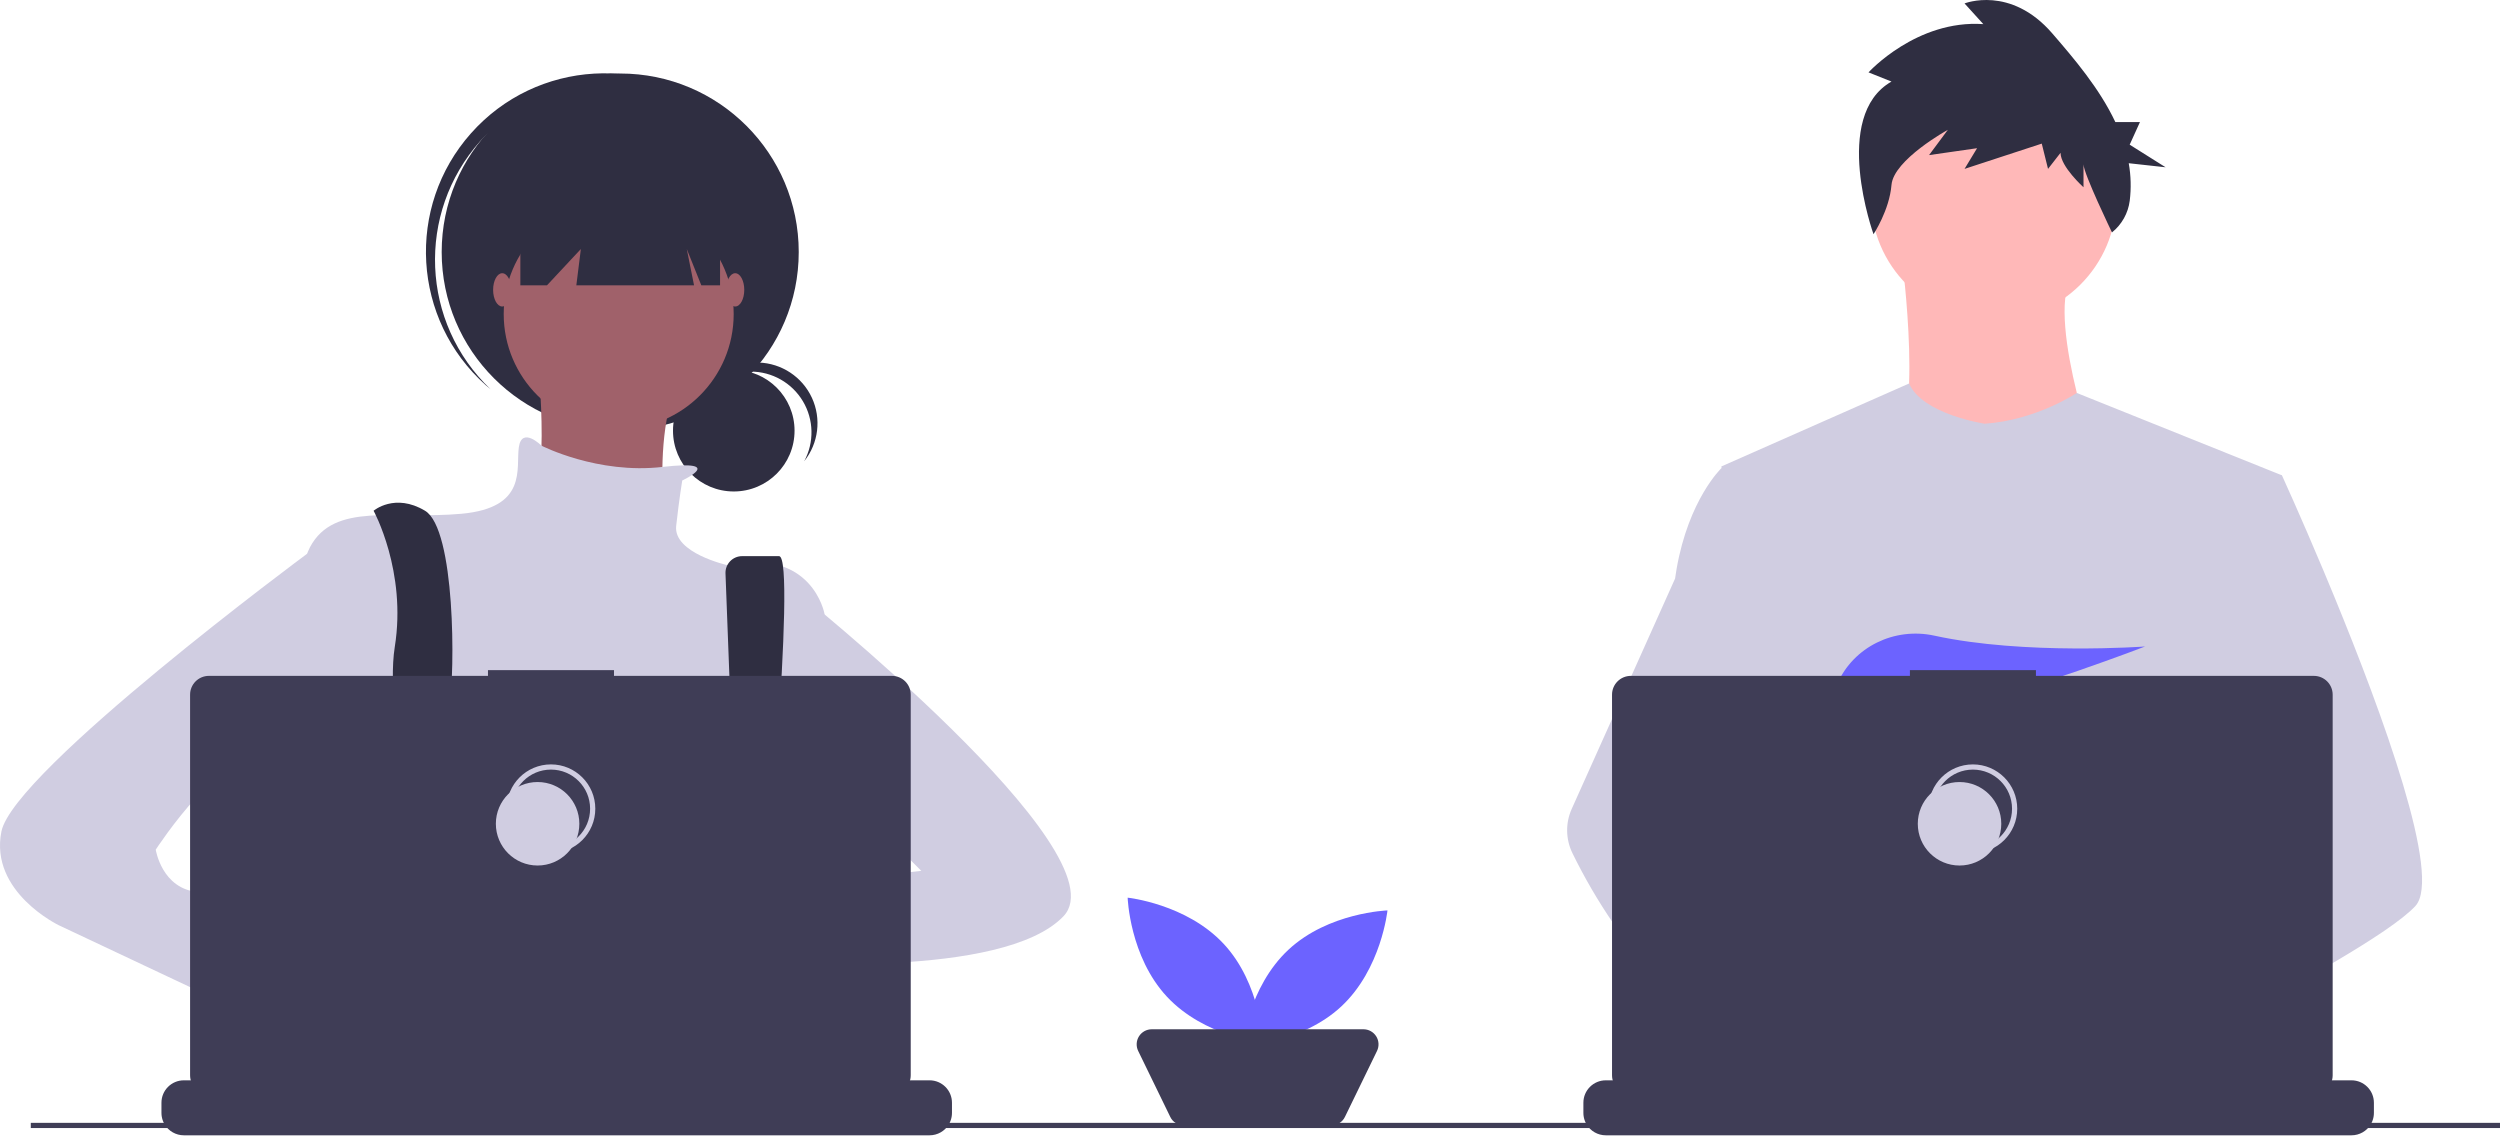
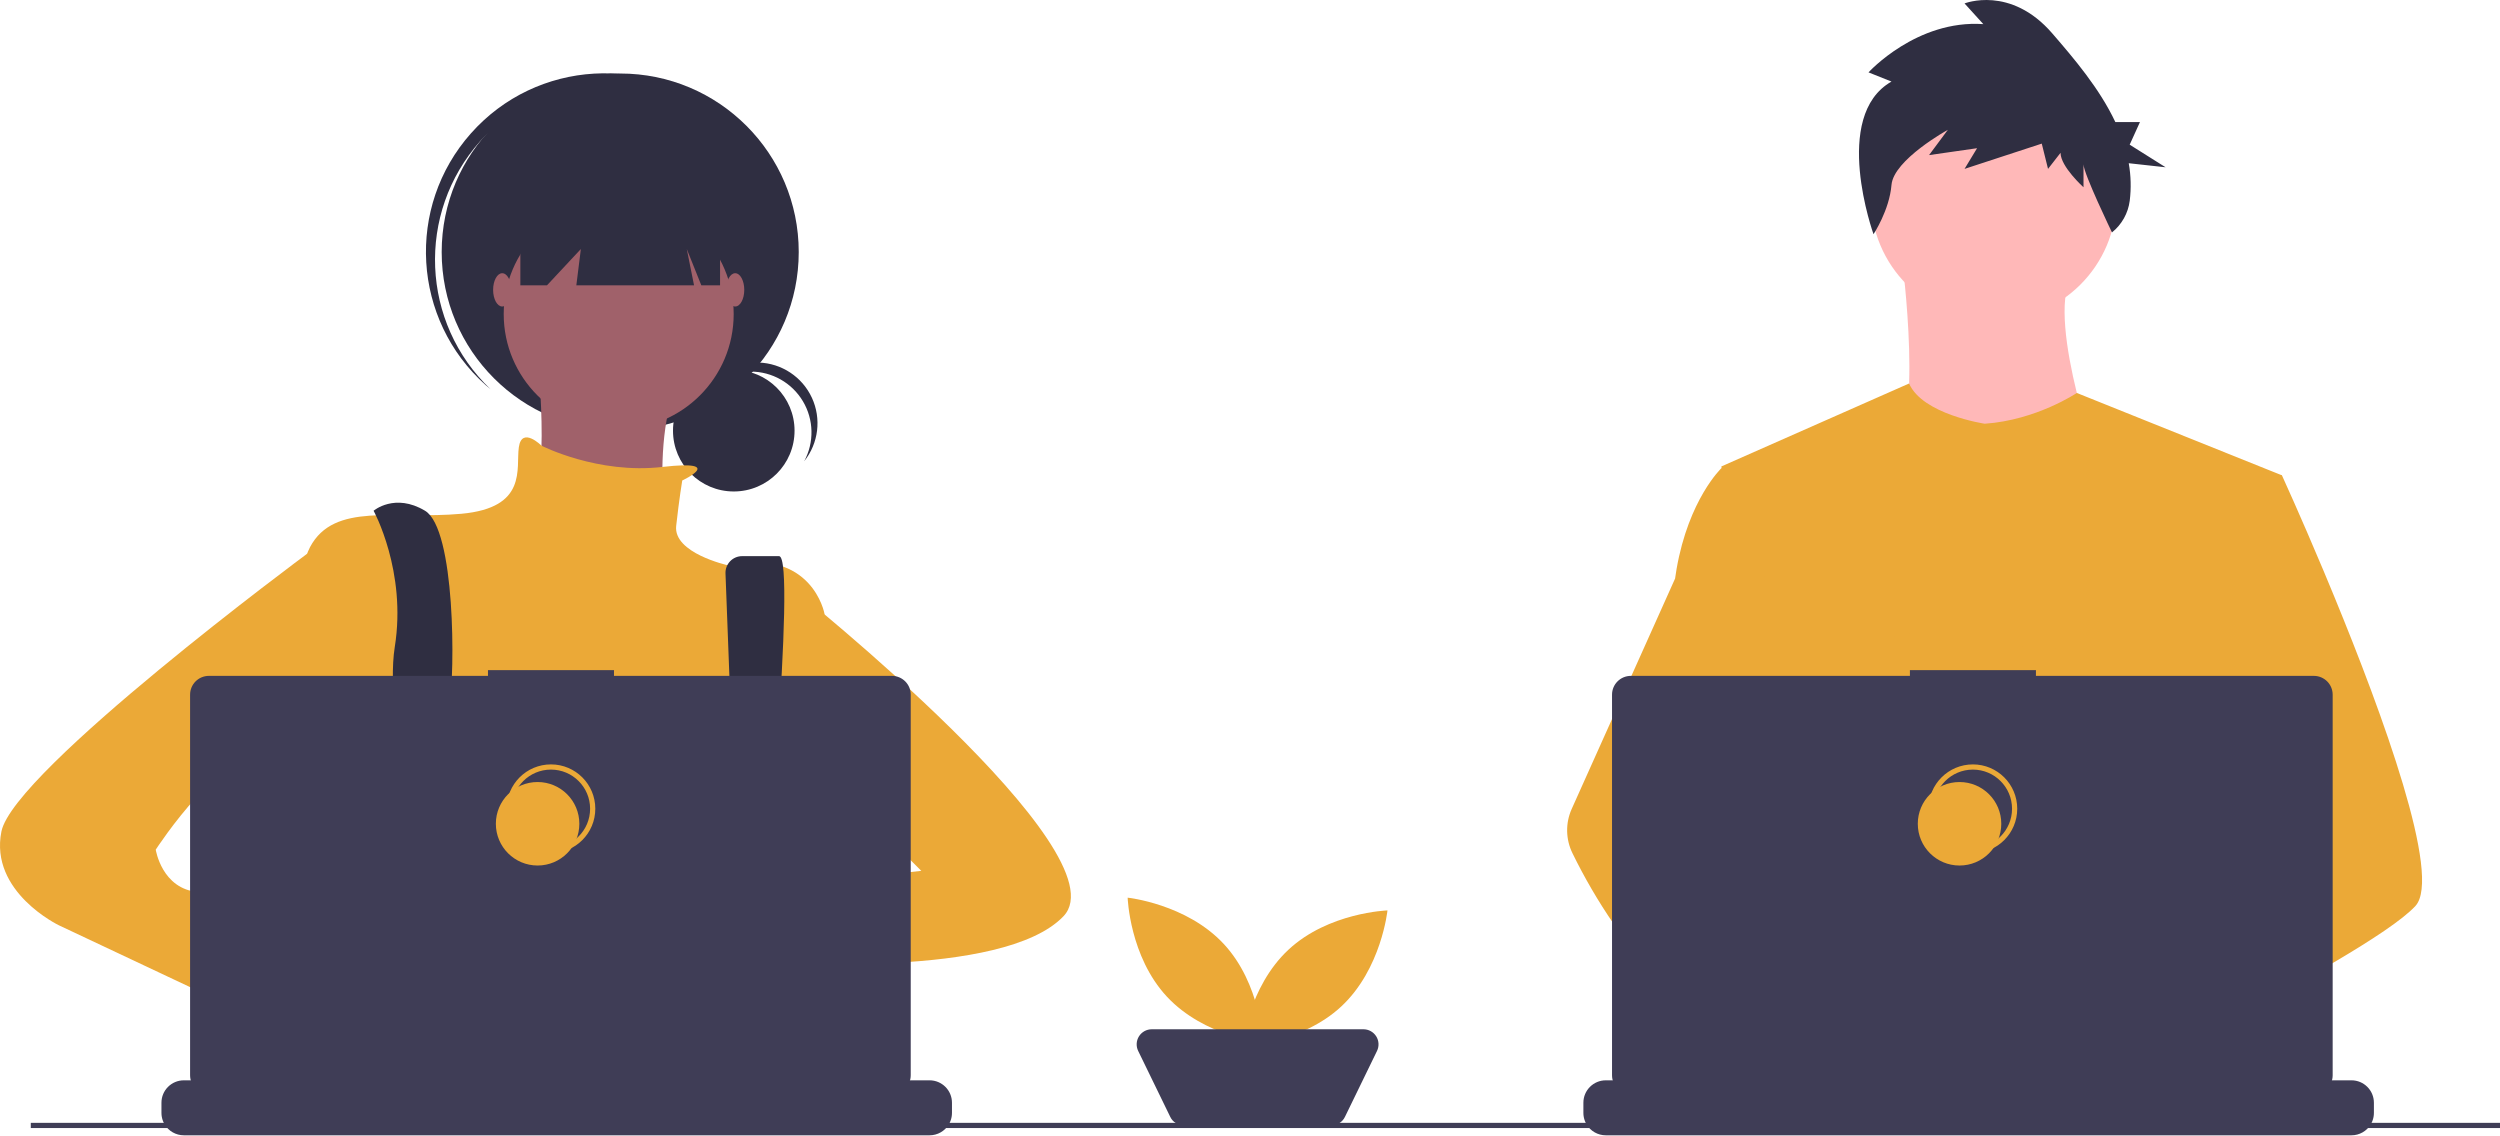
<svg xmlns="http://www.w3.org/2000/svg" id="af24c1d2-8586-4e6b-81b3-4cf1a6f0777f" data-name="Layer 1" width="961.845" height="436.795" viewBox="0 0 961.845 436.795">
-   <path d="M586.947,565.136c14.376,15.426,15.119,38.1,15.119,38.1s-22.565-2.338-36.941-17.764-15.119-38.1-15.119-38.1S572.571,549.71,586.947,565.136Z" transform="translate(-116.1547 -202)" fill="#6c63ff" />
-   <path d="M632.204,589.215c-15.426,14.376-38.1,15.119-38.1,15.119s2.338-22.565,17.764-36.941,38.1-15.119,38.1-15.119S647.63,574.839,632.204,589.215Z" transform="translate(-116.1547 -202)" fill="#6c63ff" />
+   <path d="M586.947,565.136c14.376,15.426,15.119,38.1,15.119,38.1s-22.565-2.338-36.941-17.764-15.119-38.1-15.119-38.1S572.571,549.71,586.947,565.136Z" transform="translate(-116.1547 -202)" fill="#eba937" />
+   <path d="M632.204,589.215c-15.426,14.376-38.1,15.119-38.1,15.119s2.338-22.565,17.764-36.941,38.1-15.119,38.1-15.119S647.63,574.839,632.204,589.215Z" transform="translate(-116.1547 -202)" fill="#eba937" />
  <path d="M628.37,635H571.63a5.803,5.803,0,0,1-5.219-3.265l-12.353-25.393A5.803,5.803,0,0,1,559.277,598h81.446a5.803,5.803,0,0,1,5.219,8.342l-12.353,25.393A5.803,5.803,0,0,1,628.37,635Z" transform="translate(-116.1547 -202)" fill="#3f3d56" />
  <circle cx="767.027" cy="76.07" r="47.244" fill="#ffb8b8" />
  <path d="M847.92,301.692s8.901,67.1-4.793,74.631,81.478,8.216,81.478,8.216-21.225-58.199-11.64-76Z" transform="translate(-116.1547 -202)" fill="#ffb8b8" />
-   <path d="M994.101,384.878l-7.915,36.042-16.736,76.253-.501,4.176L963.173,549.693l-3.842,32.116-2.576,21.574c-15.663,8.05-27.015,13.607-27.015,13.607s-.977-4.895-2.551-11.159c-10.992,3.296-31.332,8.763-48.569,9.855,6.277,6.996,9.161,13.569,5.249,18.419-11.808,14.622-60.558-16.01-77.608-27.433a46.154,46.154,0,0,0-.45,8.262l-13.048-10.035,1.291-23.09,2.178-39.068,2.737-48.994a51.438,51.438,0,0,1-2.165-6.444c-3.996-14.211-8.847-42.588-12.566-66.385-2.994-19.152-5.242-35.335-5.718-38.778-.064-.45-.096-.681-.096-.681l72.231-31.917c5.133,11.905,29.103,15.483,29.103,15.483,19.858-1.368,35.425-11.84,35.425-11.84Z" transform="translate(-116.1547 -202)" fill="#d0cde1" />
+   <path d="M994.101,384.878l-7.915,36.042-16.736,76.253-.501,4.176L963.173,549.693l-3.842,32.116-2.576,21.574c-15.663,8.05-27.015,13.607-27.015,13.607s-.977-4.895-2.551-11.159c-10.992,3.296-31.332,8.763-48.569,9.855,6.277,6.996,9.161,13.569,5.249,18.419-11.808,14.622-60.558-16.01-77.608-27.433a46.154,46.154,0,0,0-.45,8.262l-13.048-10.035,1.291-23.09,2.178-39.068,2.737-48.994a51.438,51.438,0,0,1-2.165-6.444c-3.996-14.211-8.847-42.588-12.566-66.385-2.994-19.152-5.242-35.335-5.718-38.778-.064-.45-.096-.681-.096-.681l72.231-31.917c5.133,11.905,29.103,15.483,29.103,15.483,19.858-1.368,35.425-11.84,35.425-11.84Z" transform="translate(-116.1547 -202)" fill="#eba937" />
  <path d="M935.22,603.3s-3.058,1.047-8.031,2.531c-10.992,3.296-31.332,8.763-48.569,9.855-14.841.951-27.381-1.336-29.675-11.018-.983-4.163.411-7.587,3.45-10.401,9.071-8.41,32.765-11.423,51.557-12.457,5.307-.289,10.215-.424,14.301-.475,6.938-.09,11.487.051,11.487.051l.109.424Z" transform="translate(-116.1547 -202)" fill="#ffb8b8" />
  <path d="M843.88,233.382l-8.833-3.536s18.47-20.334,44.167-18.566l-7.228-7.957s17.667-7.073,33.727,11.493c8.443,9.76,18.211,21.232,24.301,34.155H939.474l-3.948,8.694,13.819,8.694L935.161,264.796a48.581,48.581,0,0,1,.385,14.42,18.657,18.657,0,0,1-6.832,12.205h0s-10.955-22.676-10.955-26.212v8.841s-8.833-7.957-8.833-13.261l-4.818,6.189-2.409-9.725-29.712,9.725,4.818-7.957-18.47,2.652,7.228-9.725s-20.879,11.493-21.682,21.218c-.803,9.725-6.914,18.94-6.914,18.94S820.592,246.643,843.88,233.382Z" transform="translate(-116.1547 -202)" fill="#2f2e41" />
-   <path d="M1045.452,550.573c-4.812,5.217-16.736,13.074-31.191,21.58-5.377,3.161-11.102,6.418-16.942,9.656-13.935,7.729-28.525,15.387-40.565,21.574-15.663,8.05-27.015,13.607-27.015,13.607s-.977-4.895-2.551-11.159c-2.107-8.384-5.281-19.222-8.59-24.021-.116-.167-.231-.321-.347-.475-.964-1.266-1.934-2.004-2.891-2.004L963.173,549.693l20.661-12.811-14.886-35.534L950.279,456.775l11.269-35.855,11.326-36.042h21.227s7.028,15.342,16.016,36.736c1.343,3.199,2.73,6.534,4.144,9.977C1032.751,476.563,1055.802,539.363,1045.452,550.573Z" transform="translate(-116.1547 -202)" fill="#d0cde1" />
+   <path d="M1045.452,550.573c-4.812,5.217-16.736,13.074-31.191,21.58-5.377,3.161-11.102,6.418-16.942,9.656-13.935,7.729-28.525,15.387-40.565,21.574-15.663,8.05-27.015,13.607-27.015,13.607s-.977-4.895-2.551-11.159c-2.107-8.384-5.281-19.222-8.59-24.021-.116-.167-.231-.321-.347-.475-.964-1.266-1.934-2.004-2.891-2.004L963.173,549.693l20.661-12.811-14.886-35.534L950.279,456.775l11.269-35.855,11.326-36.042h21.227s7.028,15.342,16.016,36.736c1.343,3.199,2.73,6.534,4.144,9.977C1032.751,476.563,1055.802,539.363,1045.452,550.573Z" transform="translate(-116.1547 -202)" fill="#eba937" />
  <path d="M883.869,634.105c-11.808,14.622-60.558-16.01-77.608-27.433-3.713-2.486-5.923-4.06-5.923-4.06l15.599-20.803,4.94-6.585s4.42,2.345,10.954,6.161c.238.141.475.283.72.424,5.634,3.309,12.708,7.632,19.845,12.457,9.849,6.662,19.807,14.262,26.225,21.419C884.897,622.682,887.781,629.255,883.869,634.105Z" transform="translate(-116.1547 -202)" fill="#ffb8b8" />
-   <path d="M831.83,581.386a30.698,30.698,0,0,0-5.204.424c-14.77,2.538-19.126,15.907-20.366,24.863a46.154,46.154,0,0,0-.45,8.262l-13.048-10.035-4.754-3.656c-11.442-3.99-21.638-11.076-30.478-19.434A153.213,153.213,0,0,1,737.004,557.467a214.676,214.676,0,0,1-15.881-27.24,20.034,20.034,0,0,1-.276-16.993l16.158-36.01,23.617-52.63q.26-1.879.572-3.675c4.684-26.855,17.231-38.778,17.231-38.778h9.585l6.412,38.778,7.966,48.178-5.583,18.207-12.9,42.049L796.231,542.742Z" transform="translate(-116.1547 -202)" fill="#d0cde1" />
-   <path d="M842.679,469.136l8.194,9.56c3.044-.58,6.224-1.263,9.498-2.029l-2.354-7.532,5.755,6.714c34.691-8.532,77.69-25.121,77.69-25.121s-46.422,3.404-81.083-4.169c-15.336-3.35-31.114,4.252-37.408,18.633-3.658,8.359-3.083,15.601,9.89,15.601a85.688,85.688,0,0,0,13.076-1.23Z" transform="translate(-116.1547 -202)" fill="#6c63ff" />
+   <path d="M831.83,581.386a30.698,30.698,0,0,0-5.204.424c-14.77,2.538-19.126,15.907-20.366,24.863a46.154,46.154,0,0,0-.45,8.262l-13.048-10.035-4.754-3.656c-11.442-3.99-21.638-11.076-30.478-19.434A153.213,153.213,0,0,1,737.004,557.467a214.676,214.676,0,0,1-15.881-27.24,20.034,20.034,0,0,1-.276-16.993l16.158-36.01,23.617-52.63q.26-1.879.572-3.675c4.684-26.855,17.231-38.778,17.231-38.778h9.585l6.412,38.778,7.966,48.178-5.583,18.207-12.9,42.049L796.231,542.742Z" transform="translate(-116.1547 -202)" fill="#eba937" />
+   <path d="M842.679,469.136l8.194,9.56c3.044-.58,6.224-1.263,9.498-2.029l-2.354-7.532,5.755,6.714c34.691-8.532,77.69-25.121,77.69-25.121s-46.422,3.404-81.083-4.169c-15.336-3.35-31.114,4.252-37.408,18.633-3.658,8.359-3.083,15.601,9.89,15.601a85.688,85.688,0,0,0,13.076-1.23Z" transform="translate(-116.1547 -202)" fill="#eba937" />
  <path d="M1029.487,626.267v3.9a8.571,8.571,0,0,1-.585,3.129,8.796,8.796,0,0,1-.623,1.285,8.633,8.633,0,0,1-7.42,4.215H733.971a8.633,8.633,0,0,1-7.42-4.215,8.792,8.792,0,0,1-.623-1.285,8.571,8.571,0,0,1-.585-3.129v-3.9a8.626,8.626,0,0,1,8.628-8.628h16.537v-1.818a.359.359,0,0,1,.36-.36H759.496a.359.359,0,0,1,.36.36v1.818h5.39v-1.818a.359.359,0,0,1,.36-.36h8.628a.359.359,0,0,1,.36.36v1.818h5.397v-1.818a.359.359,0,0,1,.36-.36h8.628a.359.359,0,0,1,.36.36v1.818h5.39v-1.818a.359.359,0,0,1,.36-.36h8.628a.359.359,0,0,1,.36.36v1.818h5.39v-1.818a.359.359,0,0,1,.36-.36H818.454a.359.359,0,0,1,.36.36v1.818h5.397v-1.818a.359.359,0,0,1,.36-.36h8.628a.359.359,0,0,1,.36.36v1.818h5.39v-1.818a.359.359,0,0,1,.36-.36h67.586a.359.359,0,0,1,.36.36v1.818h5.397v-1.818a.359.359,0,0,1,.36-.36h8.628a.363.363,0,0,1,.36.36v1.818h5.39v-1.818a.359.359,0,0,1,.36-.36h8.628a.359.359,0,0,1,.36.36v1.818h5.39v-1.818a.359.359,0,0,1,.36-.36h8.628a.359.359,0,0,1,.36.36v1.818h5.397v-1.818a.359.359,0,0,1,.36-.36h8.628a.358.358,0,0,1,.353.36v1.818h5.397v-1.818a.359.359,0,0,1,.36-.36h8.628a.359.359,0,0,1,.36.36v1.818h5.39v-1.818a.359.359,0,0,1,.36-.36h8.628a.359.359,0,0,1,.36.36v1.818h25.165A8.626,8.626,0,0,1,1029.487,626.267Z" transform="translate(-116.1547 -202)" fill="#3f3d56" />
  <path d="M1006.387,462.037H899.455v-2.204h-48.487v2.204H743.596a7.233,7.233,0,0,0-7.233,7.233V615.693a7.233,7.233,0,0,0,7.233,7.233h262.791a7.233,7.233,0,0,0,7.233-7.233V469.27A7.233,7.233,0,0,0,1006.387,462.037Z" transform="translate(-116.1547 -202)" fill="#3f3d56" />
-   <circle cx="759.047" cy="311.157" r="16.061" fill="none" stroke="#d0cde1" stroke-miterlimit="10" stroke-width="2" />
-   <circle cx="753.908" cy="316.939" r="16.061" fill="#d0cde1" />
+   <circle cx="759.047" cy="311.157" r="16.061" fill="none" stroke="#eba937" stroke-miterlimit="10" stroke-width="2" />
+   <circle cx="753.908" cy="316.939" r="16.061" fill="#eba937" />
  <circle cx="282.311" cy="165.705" r="23.383" fill="#2f2e41" />
  <path d="M404.98,344.966a23.386,23.386,0,0,1,20.584,34.48,23.377,23.377,0,1,0-38.839-25.687A23.325,23.325,0,0,1,404.98,344.966Z" transform="translate(-116.1547 -202)" fill="#2f2e41" />
  <circle cx="238.618" cy="96.969" r="68.686" fill="#2f2e41" />
  <path d="M300.865,256.353a68.674,68.674,0,0,1,95.191-7.202c-.562-.534-1.117-1.072-1.701-1.591a68.686,68.686,0,0,0-91.271,102.669c.584.519,1.183,1.008,1.779,1.503A68.674,68.674,0,0,1,300.865,256.353Z" transform="translate(-116.1547 -202)" fill="#2f2e41" />
  <circle cx="238.036" cy="120.835" r="44.239" fill="#a0616a" />
  <path d="M322.757,336.805s5.821,53.552-3.493,59.373,53.552,13.97,53.552,13.97-9.313-58.209,13.97-73.343Z" transform="translate(-116.1547 -202)" fill="#a0616a" />
-   <path d="M378.638,386.864s17.335-8.095-7.631-5.212-46.506-8.176-46.506-8.176-7.564-7.567-8.729.582,3.493,23.283-22.119,25.612-48.895-4.657-58.209,12.806-4.657,93.134-4.657,93.134,17.463,62.865,31.433,72.179,136.208-3.493,136.208-3.493l34.925-62.865v-73.343s-4.657-25.612-37.254-18.627c0,0-20.955-4.657-19.791-15.134S378.638,386.864,378.638,386.864Z" transform="translate(-116.1547 -202)" fill="#d0cde1" />
+   <path d="M378.638,386.864s17.335-8.095-7.631-5.212-46.506-8.176-46.506-8.176-7.564-7.567-8.729.582,3.493,23.283-22.119,25.612-48.895-4.657-58.209,12.806-4.657,93.134-4.657,93.134,17.463,62.865,31.433,72.179,136.208-3.493,136.208-3.493l34.925-62.865v-73.343s-4.657-25.612-37.254-18.627c0,0-20.955-4.657-19.791-15.134S378.638,386.864,378.638,386.864Z" transform="translate(-116.1547 -202)" fill="#eba937" />
  <path d="M266.84,622.278c.72-3.135,1.201-4.908,1.201-4.908l-.373-2.551-3.835-26.045-1.613-10.986c13.967-5.821,17.462-32.598,17.462-32.598l.527-.315,2.384-1.426v-.006L291.151,538.309l.173-.103,3.456,2.3,7.022,4.683a82.572,82.572,0,0,0,65.023,14.899,71.581,71.581,0,0,0,15.303-4.42l16.935-5.647.527-.173.52.077,9.932,1.503.18.032.822.122-2.3,15.901-3.334,23.109c8.808,4.664,16.64,13.427,23.488,24.227q2.274,3.585,4.407,7.459c1.85,3.341,3.617,6.816,5.3,10.376.206.424.405.854.604,1.285.649,1.394,1.291,2.801,1.915,4.214H263.757c.231-1.42.463-2.775.687-4.08a.995.995,0,0,0,.026-.135c.084-.437.161-.861.231-1.285C265.485,628.413,266.243,624.873,266.84,622.278Z" transform="translate(-116.1547 -202)" fill="#2f2e41" />
  <path d="M259.892,398.506S272.698,421.79,268.041,450.894s13.97,101.283,13.97,101.283l13.97-3.493s-9.313-60.537-6.985-74.507,2.328-68.686-9.313-75.671S259.892,398.506,259.892,398.506Z" transform="translate(-116.1547 -202)" fill="#2f2e41" />
  <path d="M395.282,422.702l4.893,128.893,9.313,5.821s13.388-141.447,6.403-141.447H401.679A6.406,6.406,0,0,0,395.282,422.702Z" transform="translate(-116.1547 -202)" fill="#2f2e41" />
-   <circle cx="172.26" cy="341.446" r="5.821" fill="#6c63ff" />
-   <circle cx="288.677" cy="347.267" r="5.821" fill="#6c63ff" />
+   <circle cx="172.26" cy="341.446" r="5.821" fill="#eba937" />
+   <circle cx="288.677" cy="347.267" r="5.821" fill="#eba937" />
  <polygon points="200.2 65.536 200.2 109.775 210.445 109.775 223.483 95.805 221.737 109.775 267.024 109.775 264.23 95.805 269.818 109.775 277.035 109.775 277.035 65.536 200.2 65.536" fill="#2f2e41" />
  <ellipse cx="193.215" cy="111.521" rx="3.493" ry="6.403" fill="#a0616a" />
  <ellipse cx="282.856" cy="111.521" rx="3.493" ry="6.403" fill="#a0616a" />
  <path d="M422.877,548.685s-52.97-9.895-56.462,7.567,58.791,9.895,58.791,9.895Z" transform="translate(-116.1547 -202)" fill="#a0616a" />
-   <path d="M421.712,428.775S548.607,530.058,525.324,554.506s-111.761,17.463-111.761,17.463l5.821-29.104,51.224-5.821-25.612-25.612-23.284,2.328Z" transform="translate(-116.1547 -202)" fill="#d0cde1" />
+   <path d="M421.712,428.775S548.607,530.058,525.324,554.506s-111.761,17.463-111.761,17.463l5.821-29.104,51.224-5.821-25.612-25.612-23.284,2.328Z" transform="translate(-116.1547 -202)" fill="#eba937" />
  <path d="M234.28,597.58l16.298,12.806s11.642,36.089,29.104,25.612-16.298-47.731-16.298-47.731l-19.791-6.985Z" transform="translate(-116.1547 -202)" fill="#a0616a" />
-   <path d="M250.579,410.148l-16.255,4.892S121.355,498.625,116.699,521.909s22.119,36.089,22.119,36.089l101.283,47.731,10.478-27.94-47.731-24.448s3.493-6.985-10.478-8.149-16.298-16.298-16.298-16.298,27.94-43.074,43.074-33.761,19.791,16.298,19.791,16.298Z" transform="translate(-116.1547 -202)" fill="#d0cde1" />
+   <path d="M250.579,410.148l-16.255,4.892S121.355,498.625,116.699,521.909s22.119,36.089,22.119,36.089l101.283,47.731,10.478-27.94-47.731-24.448s3.493-6.985-10.478-8.149-16.298-16.298-16.298-16.298,27.94-43.074,43.074-33.761,19.791,16.298,19.791,16.298Z" transform="translate(-116.1547 -202)" fill="#eba937" />
  <path d="M482.416,626.267v3.9a8.57,8.57,0,0,1-.585,3.129,8.79,8.79,0,0,1-.623,1.285,8.633,8.633,0,0,1-7.42,4.215H186.9a8.633,8.633,0,0,1-7.42-4.215,8.794,8.794,0,0,1-.623-1.285,8.571,8.571,0,0,1-.585-3.129v-3.9A8.626,8.626,0,0,1,186.9,617.639h16.537v-1.818a.359.359,0,0,1,.36-.36h8.628a.359.359,0,0,1,.36.36v1.818h5.39v-1.818a.359.359,0,0,1,.36-.36h8.628a.359.359,0,0,1,.36.36v1.818H232.919v-1.818a.359.359,0,0,1,.36-.36h8.628a.359.359,0,0,1,.36.36v1.818h5.39v-1.818a.359.359,0,0,1,.36-.36h8.628a.359.359,0,0,1,.36.36v1.818h5.39v-1.818a.359.359,0,0,1,.36-.36h8.628a.359.359,0,0,1,.36.36v1.818H277.139v-1.818a.359.359,0,0,1,.36-.36H286.127a.359.359,0,0,1,.36.36v1.818h5.39v-1.818a.359.359,0,0,1,.36-.36h67.586a.359.359,0,0,1,.36.36v1.818h5.397v-1.818a.359.359,0,0,1,.36-.36h8.628a.363.363,0,0,1,.36.36v1.818h5.39v-1.818a.359.359,0,0,1,.36-.36H389.305a.359.359,0,0,1,.36.36v1.818h5.39v-1.818a.359.359,0,0,1,.36-.36h8.628a.359.359,0,0,1,.36.36v1.818h5.397v-1.818a.359.359,0,0,1,.36-.36h8.628a.358.358,0,0,1,.353.36v1.818h5.397v-1.818a.359.359,0,0,1,.36-.36h8.628a.359.359,0,0,1,.36.36v1.818h5.39v-1.818a.359.359,0,0,1,.36-.36H448.263a.359.359,0,0,1,.36.36v1.818h25.165A8.626,8.626,0,0,1,482.416,626.267Z" transform="translate(-116.1547 -202)" fill="#3f3d56" />
  <path d="M459.315,462.034H352.383v-2.204H303.896v2.204H196.523a7.233,7.233,0,0,0-7.233,7.233V615.69a7.233,7.233,0,0,0,7.233,7.233h262.791a7.233,7.233,0,0,0,7.233-7.233V469.267A7.233,7.233,0,0,0,459.315,462.034Z" transform="translate(-116.1547 -202)" fill="#3f3d56" />
-   <circle cx="211.975" cy="311.154" r="16.061" fill="none" stroke="#d0cde1" stroke-miterlimit="10" stroke-width="2" />
-   <circle cx="206.835" cy="316.936" r="16.061" fill="#d0cde1" />
+   <circle cx="211.975" cy="311.154" r="16.061" fill="none" stroke="#eba937" stroke-miterlimit="10" stroke-width="2" />
+   <circle cx="206.835" cy="316.936" r="16.061" fill="#eba937" />
  <rect x="11.845" y="432" width="950" height="2" fill="#3f3d56" />
</svg>
